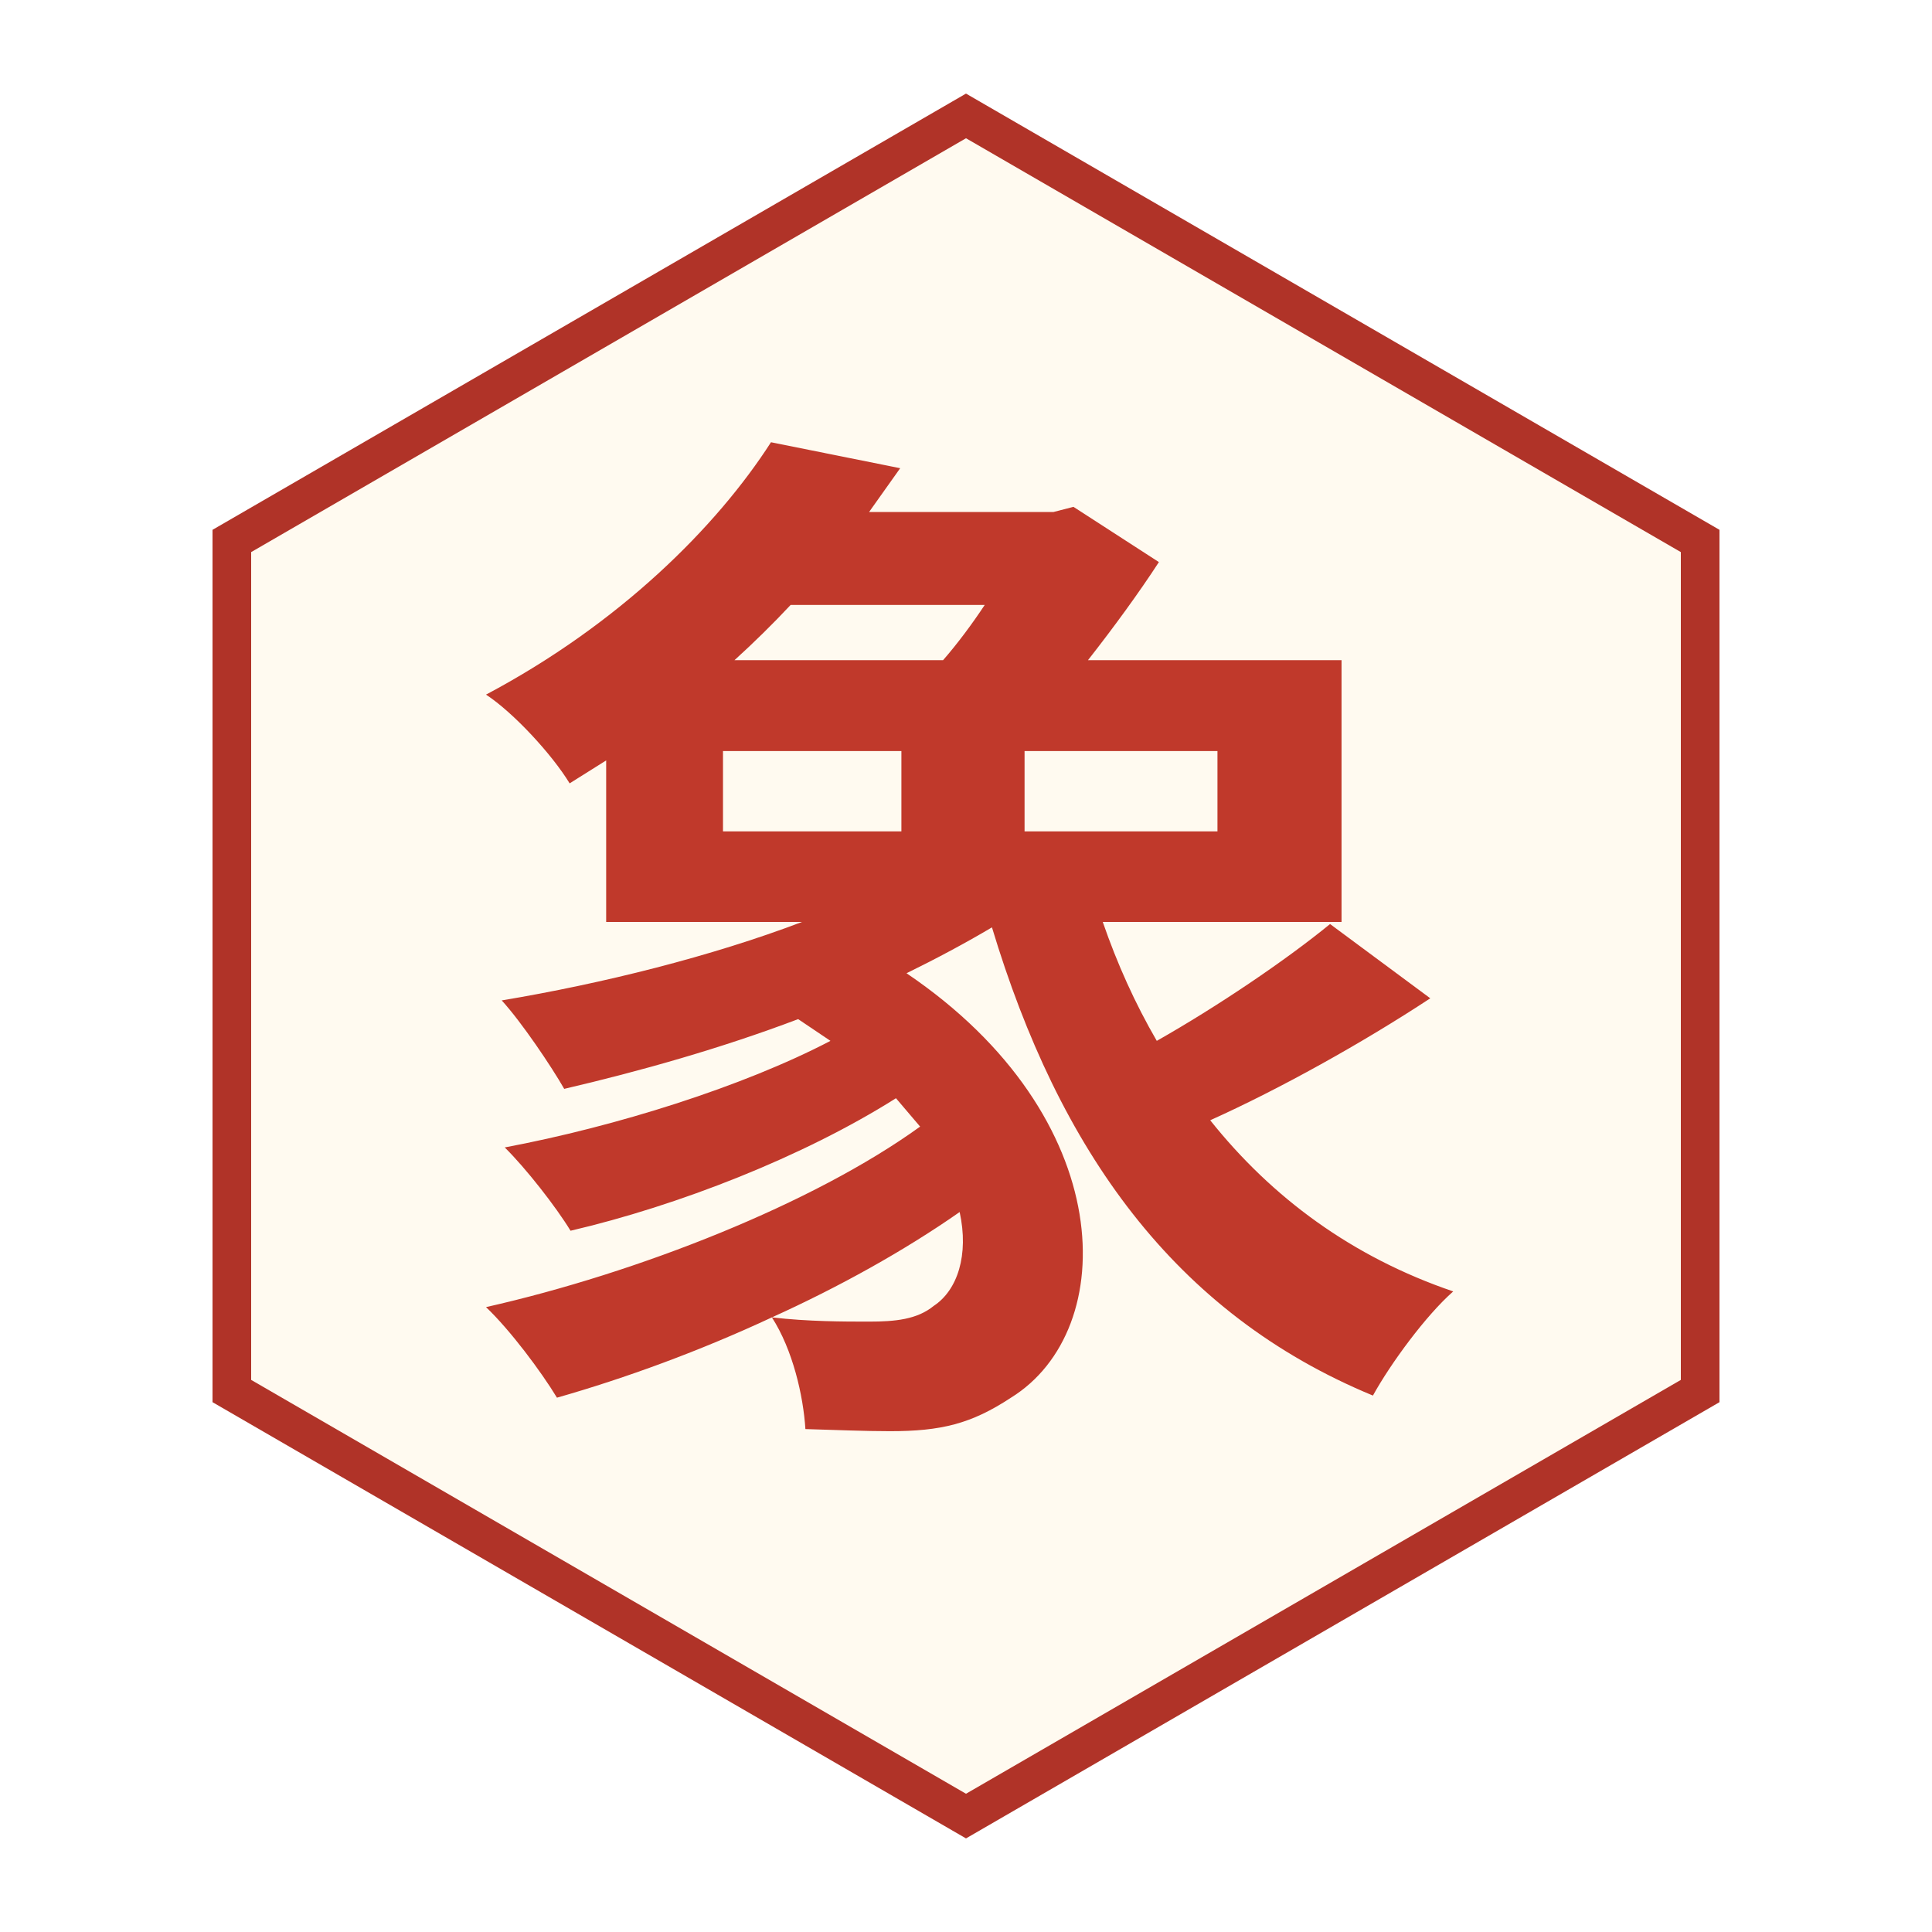
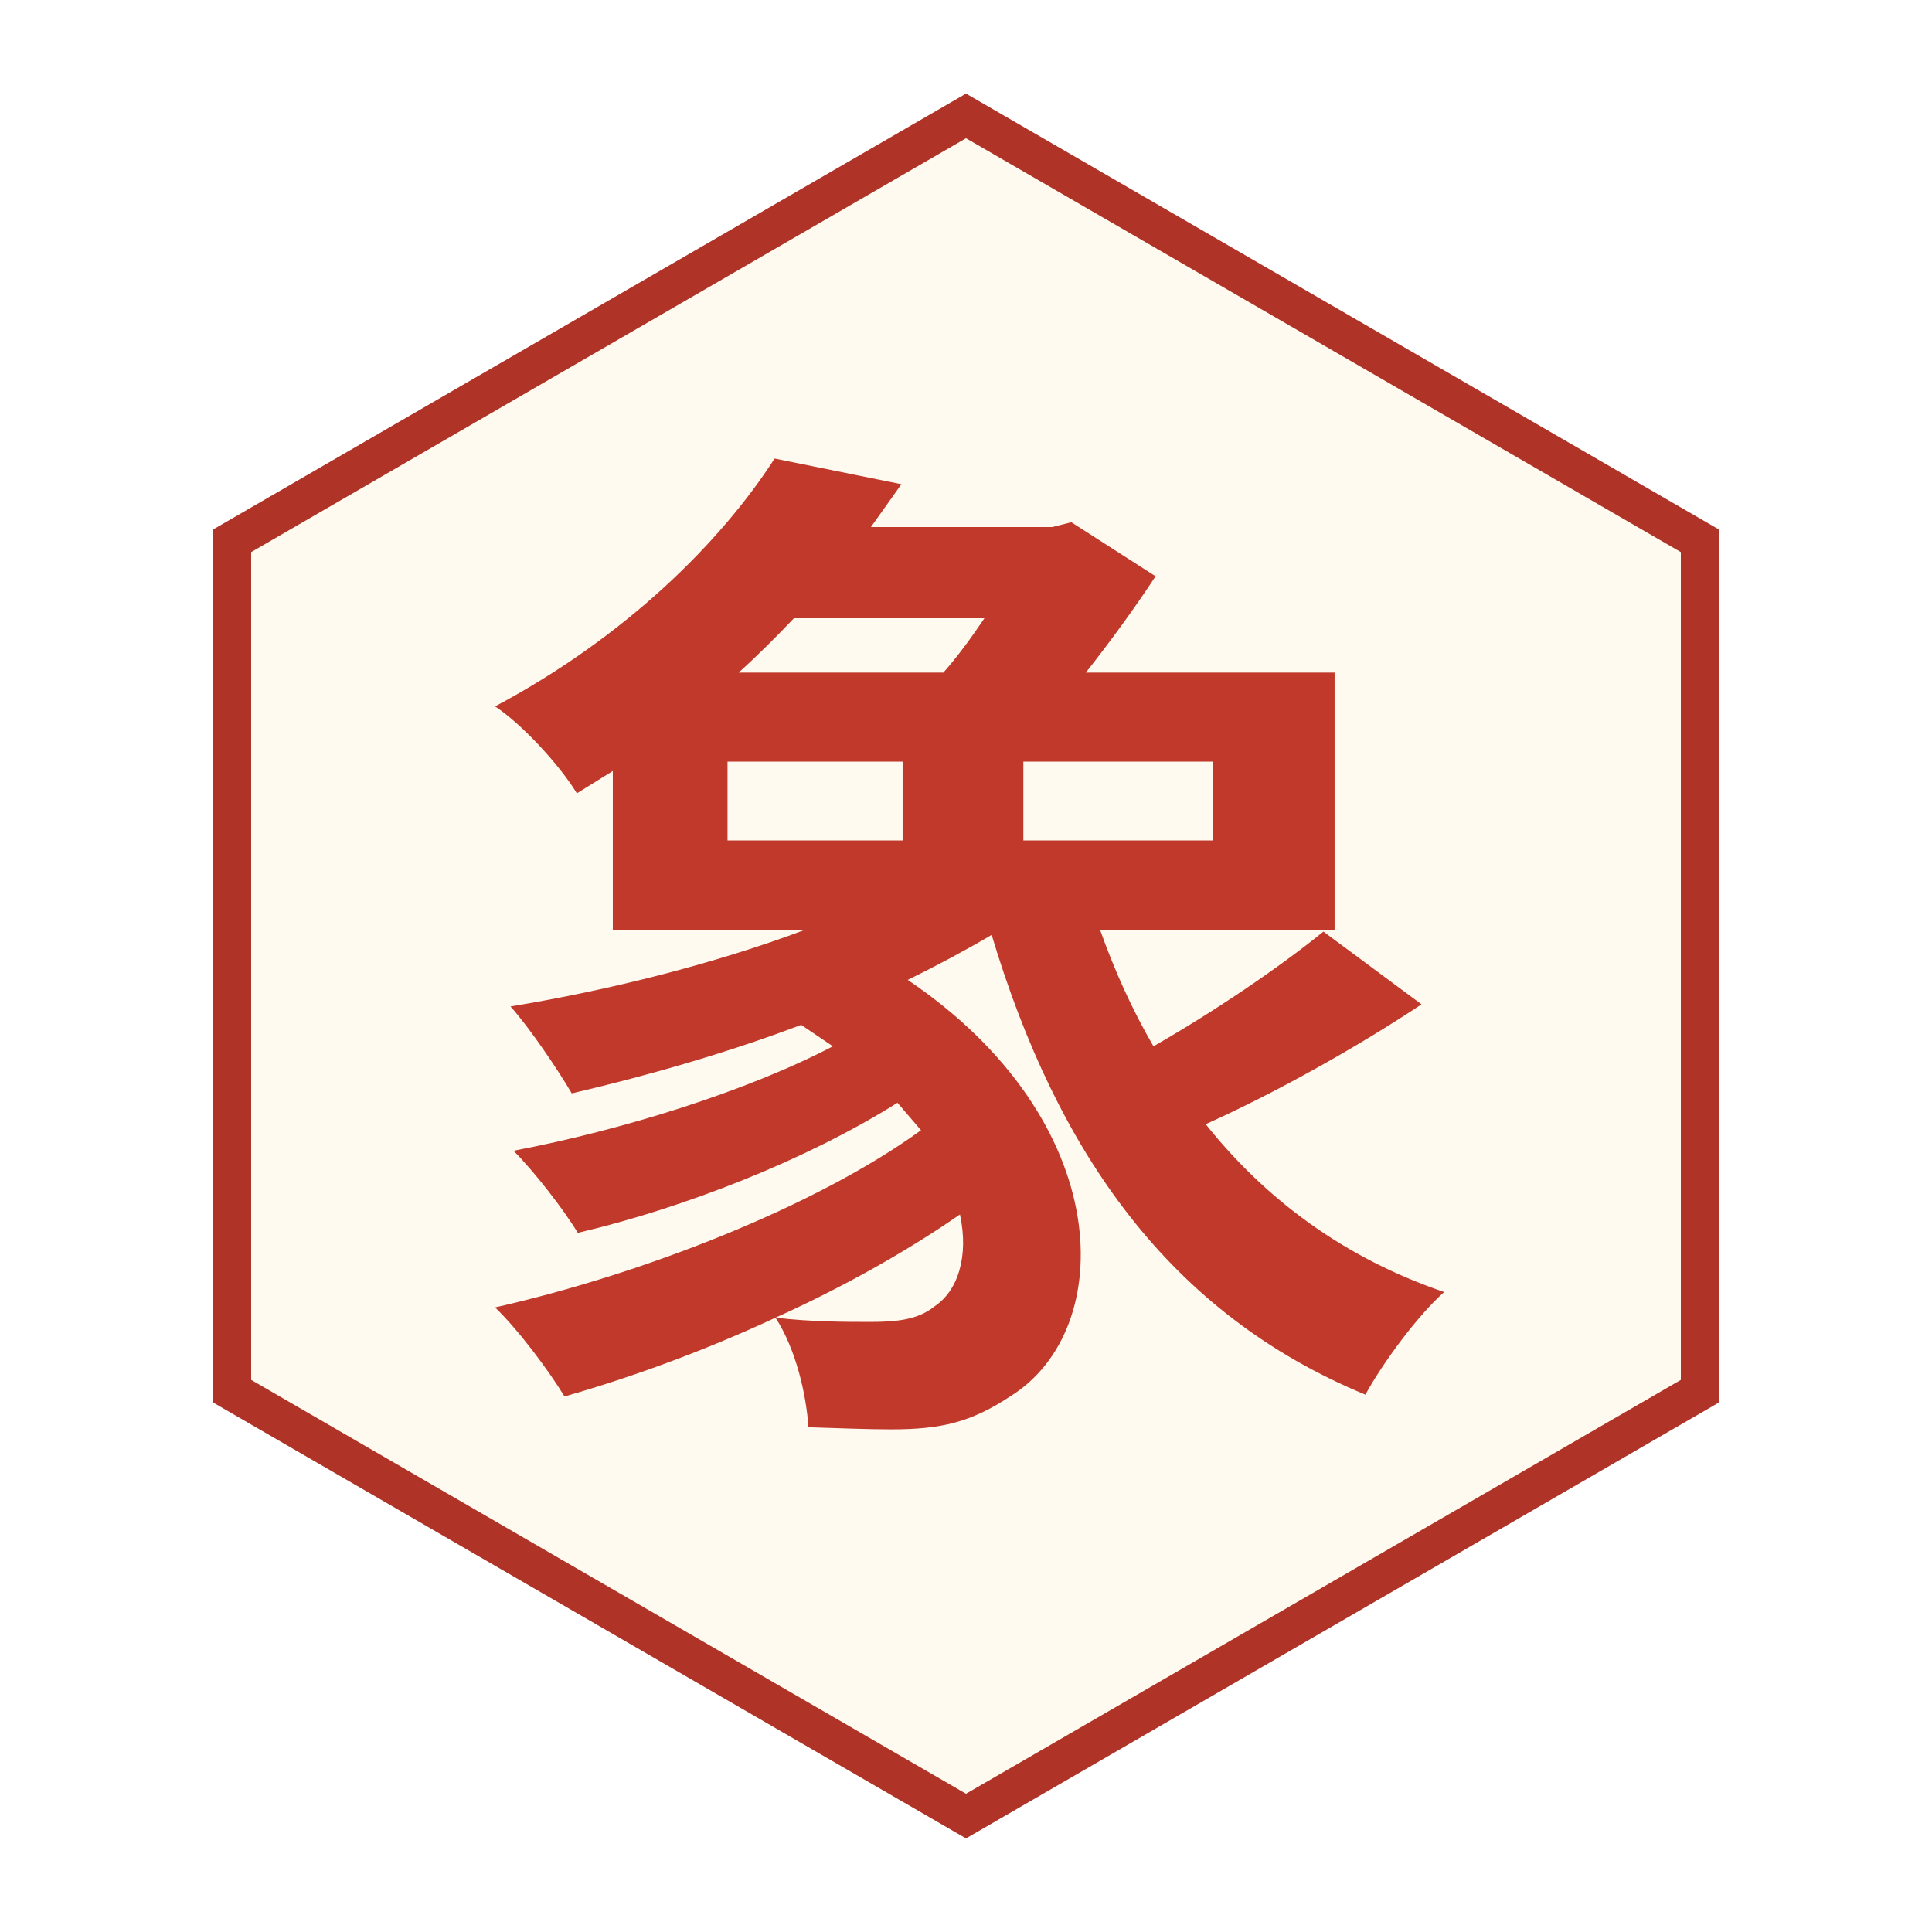
<svg xmlns="http://www.w3.org/2000/svg" viewBox="0 0 100 100" width="256" height="256">
  <polygon points="50,6 88,28 88,72 50,94 12,72 12,28" fill="#fffaf0" stroke="#b03328" stroke-width="2" />
-   <text x="50" y="69" font-family="Noto Sans CJK KR, Noto Sans CJK SC, sans-serif" font-style="normal" font-weight="800" font-size="54" fill="#c0392b" text-anchor="middle">象</text>
+   <text x="50" y="69" font-family="Noto Sans CJK KR, Noto Sans CJK SC, sans-serif" font-style="normal" font-weight="800" font-size="53" fill="#c0392b" text-anchor="middle">象</text>
</svg>
